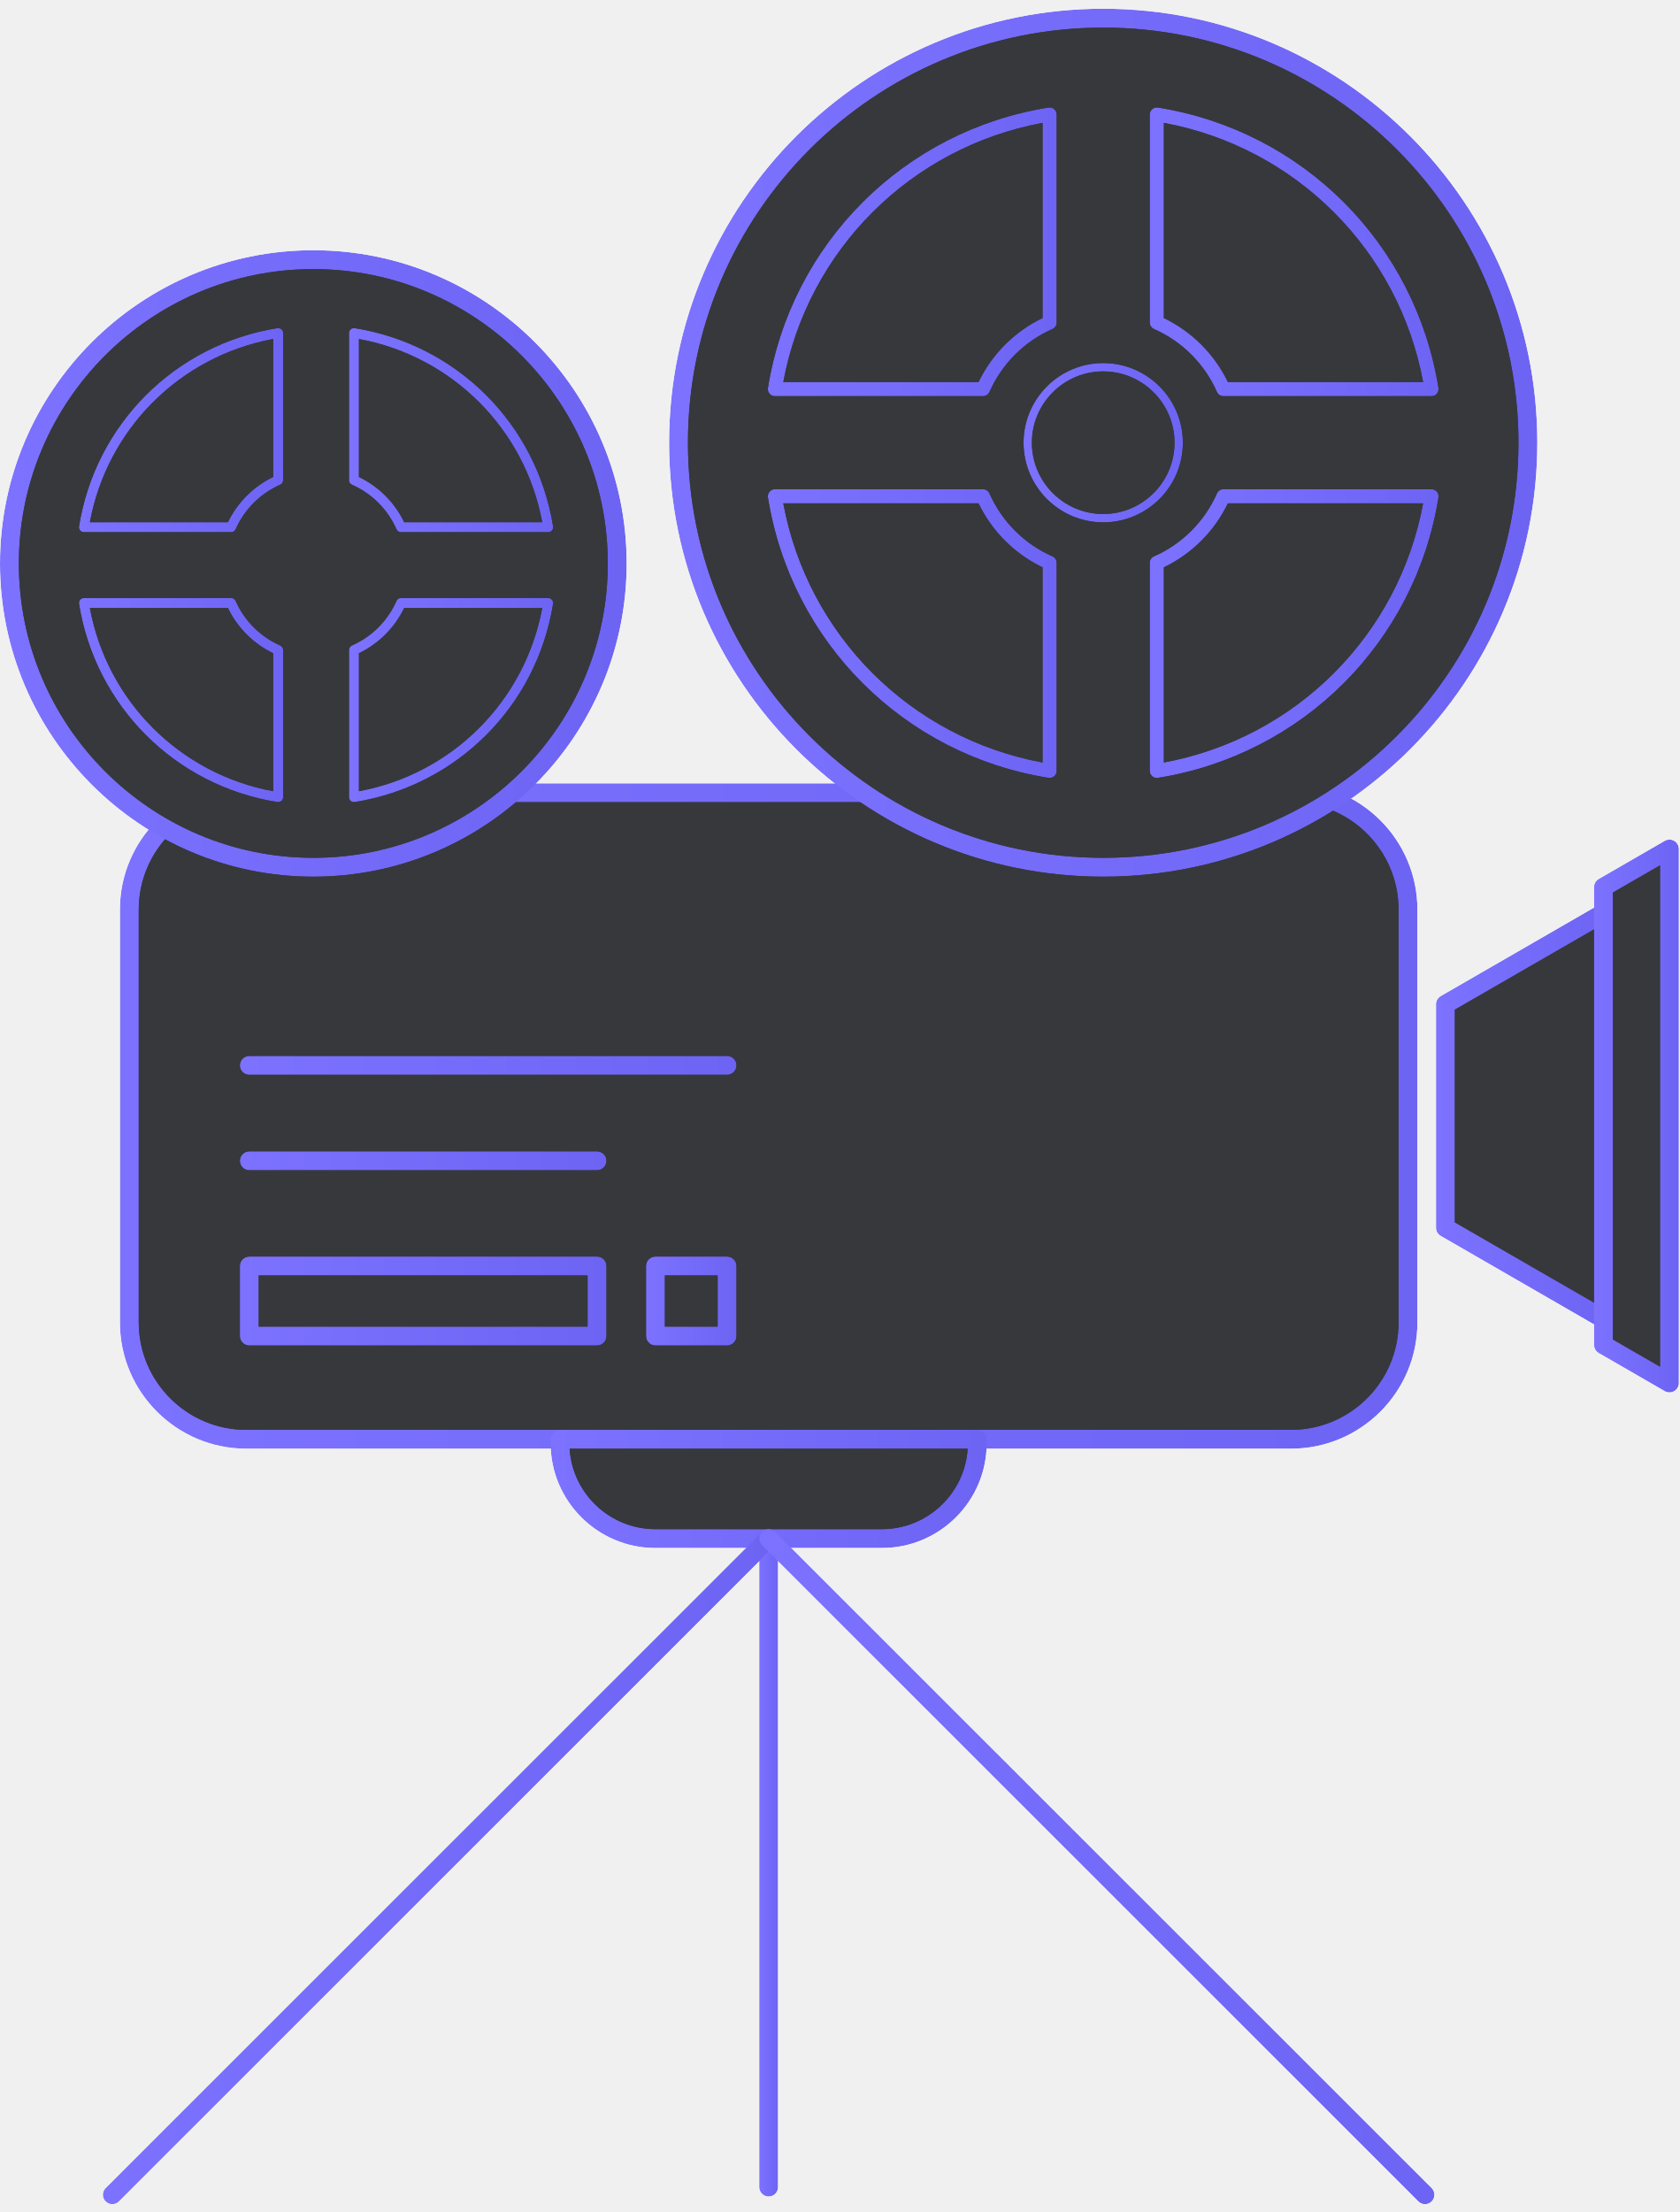
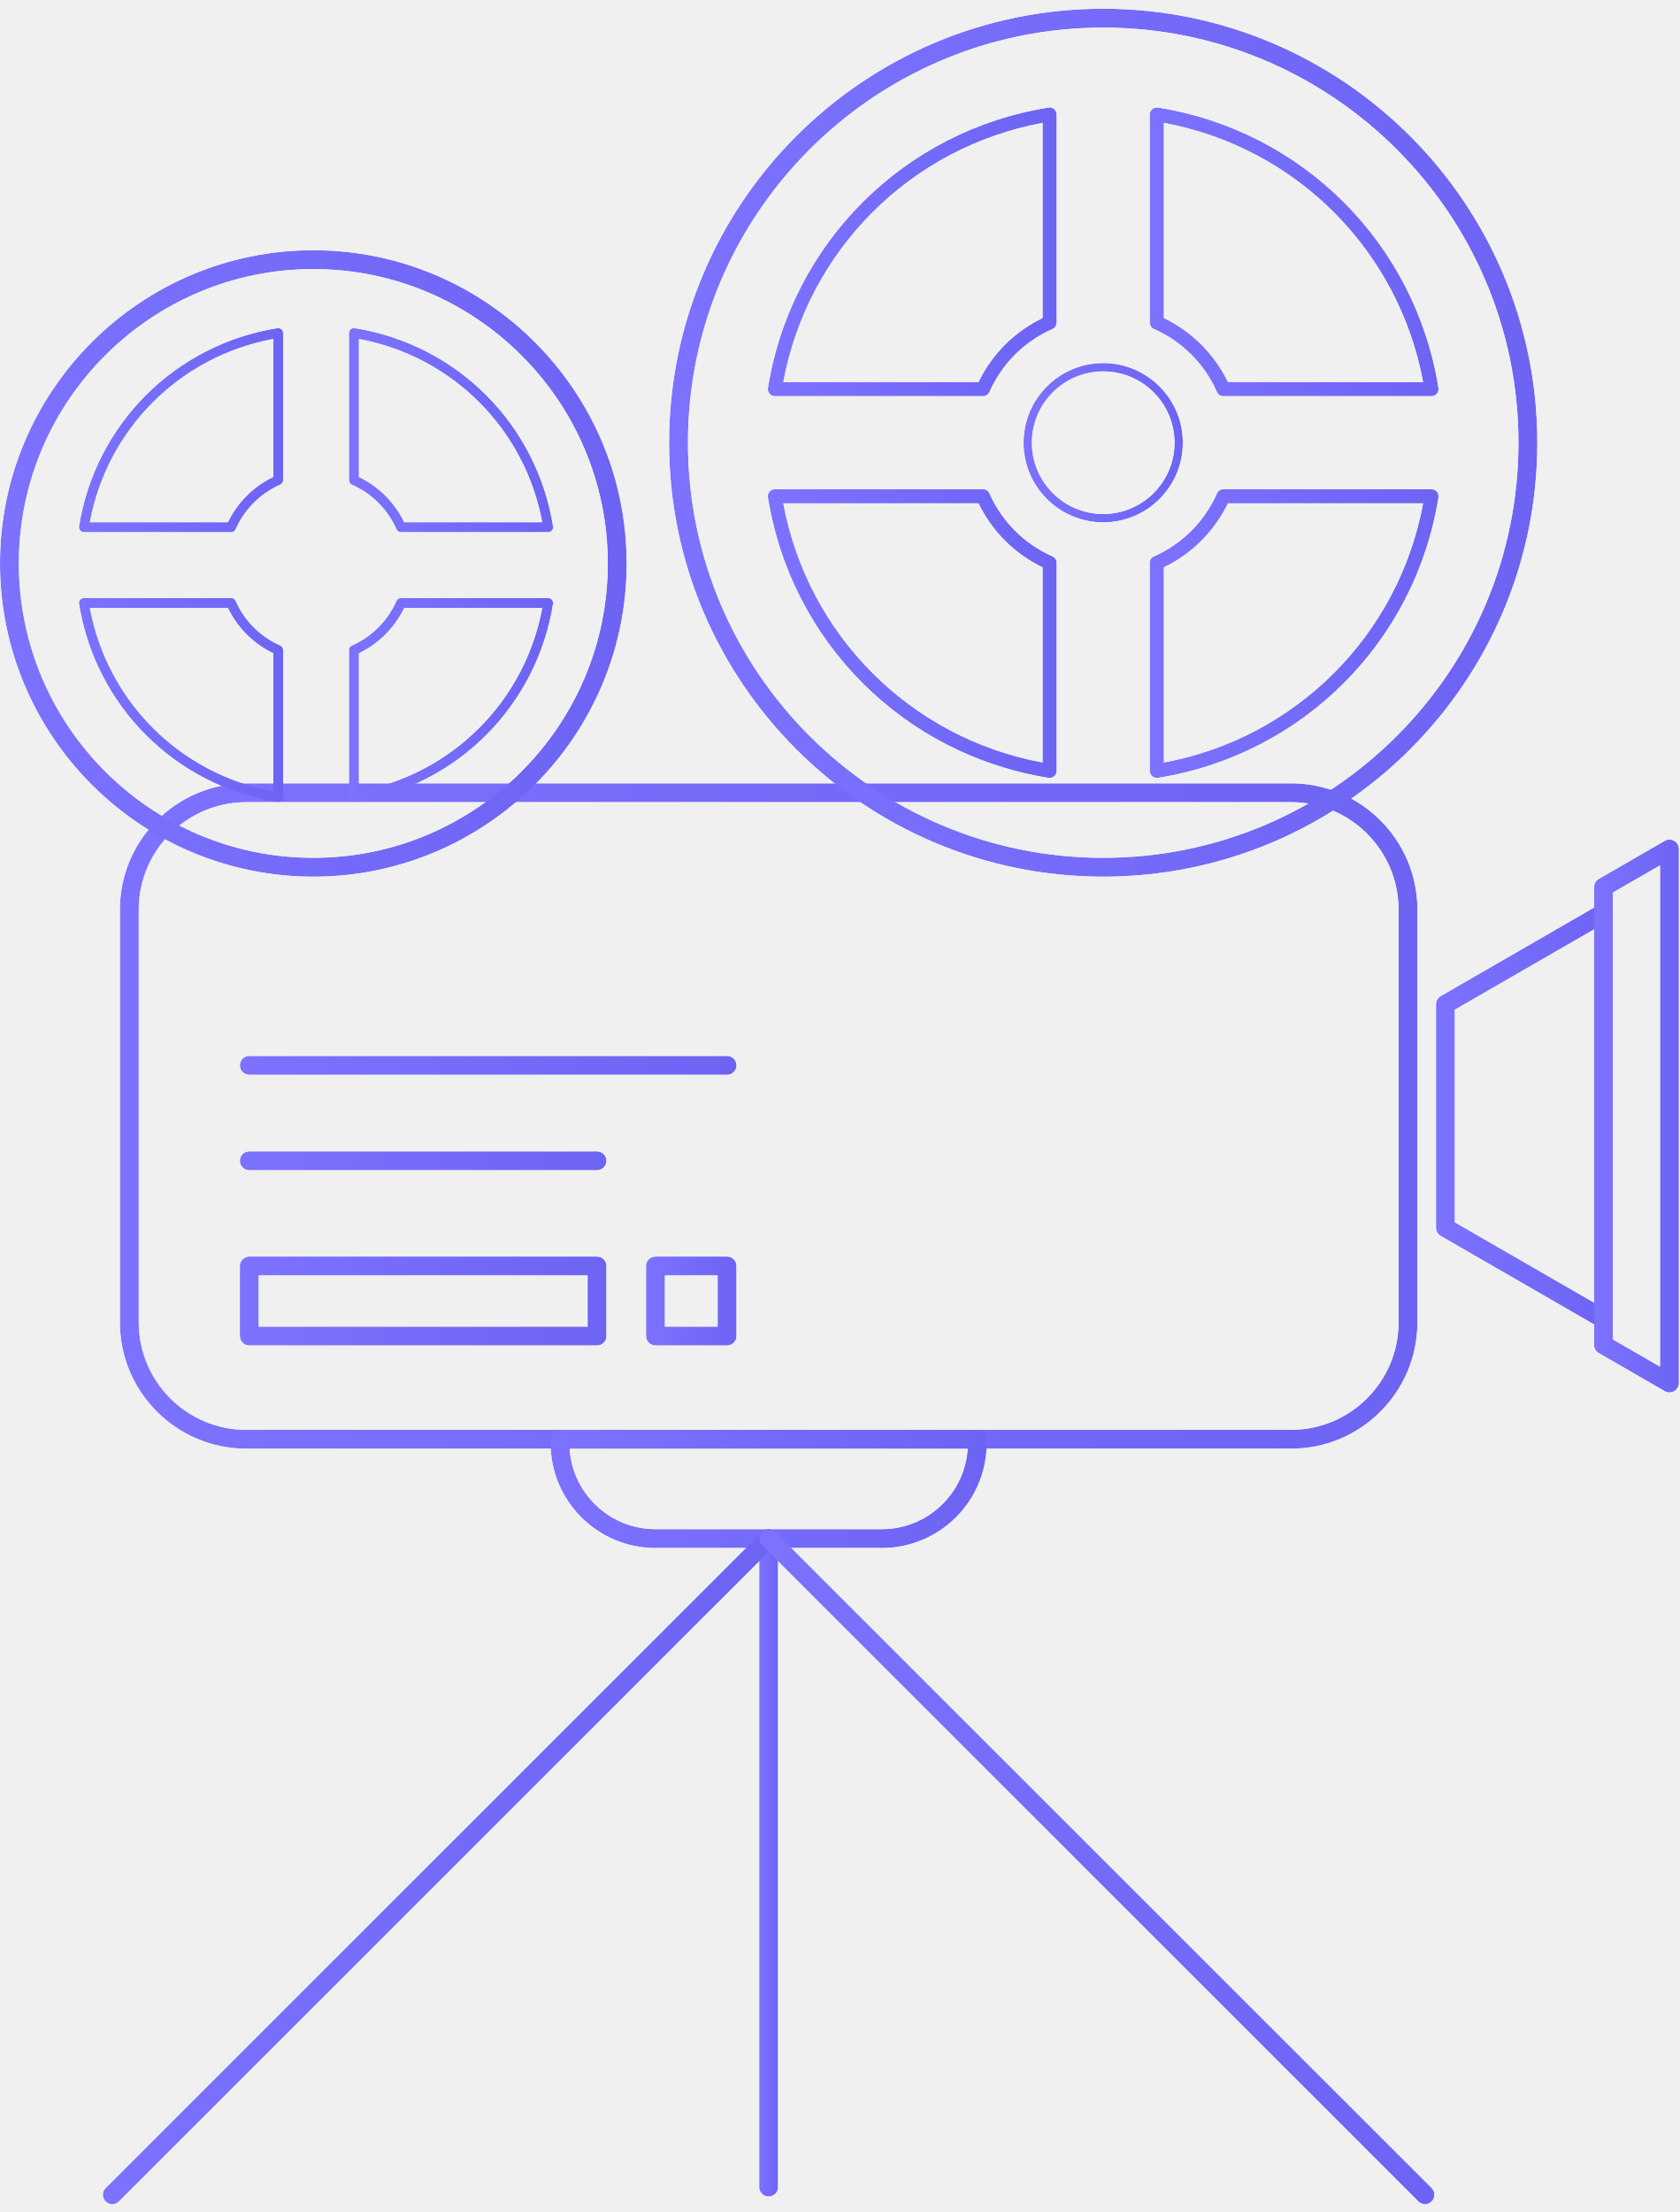
<svg xmlns="http://www.w3.org/2000/svg" xmlns:xlink="http://www.w3.org/1999/xlink" width="123px" height="162px" viewBox="0 0 123 162" version="1.1">
  <defs>
    <path d="M9.707,0.312 C4.605,0.312 0.454,4.46 0.454,9.559 L0.454,9.559 L0.454,39.796 C0.454,44.894 4.605,49.042 9.707,49.042 L9.707,49.042 L86.24,49.042 C91.342,49.042 95.493,44.894 95.493,39.796 L95.493,39.796 L95.493,9.559 C95.493,4.46 91.342,0.312 86.24,0.312 L86.24,0.312 L9.707,0.312 Z M1.835,39.796 L1.835,9.559 C1.835,5.222 5.367,1.693 9.707,1.693 L9.707,1.693 L86.24,1.693 C90.579,1.693 94.112,5.222 94.112,9.559 L94.112,9.559 L94.112,39.796 C94.112,44.133 90.579,47.662 86.24,47.662 L86.24,47.662 L9.707,47.662 C5.367,47.662 1.835,44.133 1.835,39.796 L1.835,39.796 Z" id="path-1" />
    <linearGradient x1="-0%" y1="50%" x2="100%" y2="50%" id="linearGradient-3">
      <stop stop-color="#7C72FF" offset="0%" />
      <stop stop-color="#6D64F4" offset="100%" />
    </linearGradient>
    <path d="M32.119,0.573 C14.586,0.573 0.322,14.83 0.322,32.355 L0.322,32.355 C0.322,49.88 14.586,64.137 32.119,64.137 L32.119,64.137 C49.652,64.137 63.917,49.88 63.917,32.355 L63.917,32.355 C63.917,14.83 49.652,0.573 32.119,0.573 Z M1.703,32.355 C1.703,15.592 15.348,1.954 32.119,1.954 L32.119,1.954 C48.891,1.954 62.535,15.592 62.535,32.355 L62.535,32.355 C62.535,49.118 48.891,62.756 32.119,62.756 L32.119,62.756 C15.348,62.756 1.703,49.118 1.703,32.355 L1.703,32.355 Z" id="path-4" />
    <linearGradient x1="-0.001%" y1="50%" x2="99.999%" y2="50%" id="linearGradient-6">
      <stop stop-color="#7C72FF" offset="0%" />
      <stop stop-color="#6D64F4" offset="100%" />
    </linearGradient>
    <path d="M0,23.269 C0,35.917 10.295,46.208 22.95,46.208 L22.95,46.208 C35.605,46.208 45.901,35.917 45.901,23.269 L45.901,23.269 C45.901,10.621 35.605,0.33 22.95,0.33 L22.95,0.33 C10.295,0.33 0,10.621 0,23.269 M1.381,23.269 C1.381,11.382 11.057,1.711 22.95,1.711 L22.95,1.711 C34.842,1.711 44.519,11.382 44.519,23.269 L44.519,23.269 C44.519,35.156 34.842,44.827 22.95,44.827 L22.95,44.827 C11.057,44.827 1.381,35.156 1.381,23.269" id="path-7" />
    <linearGradient x1="0%" y1="50%" x2="99.999%" y2="50%" id="linearGradient-9">
      <stop stop-color="#7C72FF" offset="0%" />
      <stop stop-color="#6D64F4" offset="100%" />
    </linearGradient>
    <path d="M0.019,6.102 C0.019,9.317 2.636,11.934 5.853,11.934 L5.853,11.934 C9.071,11.934 11.688,9.317 11.688,6.102 L11.688,6.102 C11.688,2.886 9.071,0.27 5.853,0.27 L5.853,0.27 C2.636,0.27 0.019,2.886 0.019,6.102 M0.629,6.102 C0.629,3.222 2.973,0.88 5.853,0.88 L5.853,0.88 C8.734,0.88 11.078,3.222 11.078,6.102 L11.078,6.102 C11.078,8.981 8.734,11.324 5.853,11.324 L5.853,11.324 C2.973,11.324 0.629,8.981 0.629,6.102" id="path-10" />
    <linearGradient x1="3.84277558e-05%" y1="49.999%" x2="100%" y2="49.999%" id="linearGradient-12">
      <stop stop-color="#7C72FF" offset="0%" />
      <stop stop-color="#6D64F4" offset="100%" />
    </linearGradient>
    <path d="M1.301,0.279 C0.919,0.279 0.61,0.587 0.61,0.969 L0.61,0.969 L0.61,1.26 C0.61,5.491 4.055,8.932 8.286,8.932 L8.286,8.932 L24.877,8.932 C29.111,8.932 32.555,5.491 32.555,1.26 L32.555,1.26 L32.555,0.969 C32.555,0.587 32.246,0.279 31.865,0.279 L31.865,0.279 L1.301,0.279 Z M2.004,1.659 L31.161,1.659 C30.955,4.943 28.215,7.552 24.877,7.552 L24.877,7.552 L8.286,7.552 C4.95,7.552 2.21,4.943 2.004,1.659 L2.004,1.659 Z" id="path-13" />
    <linearGradient x1="0.001%" y1="50.001%" x2="100%" y2="50.001%" id="linearGradient-15">
      <stop stop-color="#7C72FF" offset="0%" />
      <stop stop-color="#6D64F4" offset="100%" />
    </linearGradient>
    <path d="M0.517,1.199 L0.517,48.694 C0.517,49.075 0.826,49.384 1.208,49.384 L1.208,49.384 C1.589,49.384 1.898,49.075 1.898,48.694 L1.898,48.694 L1.898,1.199 C1.898,0.816 1.589,0.508 1.208,0.508 L1.208,0.508 C0.826,0.508 0.517,0.816 0.517,1.199" id="path-16" />
    <linearGradient x1="-0.014%" y1="50%" x2="99.995%" y2="50%" id="linearGradient-18">
      <stop stop-color="#7C72FF" offset="0%" />
      <stop stop-color="#6D64F4" offset="100%" />
    </linearGradient>
    <path d="M48.766,0.71 L0.69,48.766 C0.42,49.036 0.42,49.473 0.69,49.743 L0.69,49.743 C0.824,49.877 1.001,49.945 1.178,49.945 L1.178,49.945 C1.355,49.945 1.532,49.877 1.666,49.743 L1.666,49.743 L49.743,1.687 C50.012,1.416 50.012,0.98 49.743,0.71 L49.743,0.71 C49.608,0.576 49.431,0.508 49.254,0.508 L49.254,0.508 C49.078,0.508 48.901,0.576 48.766,0.71" id="path-19" />
    <linearGradient x1="0%" y1="50%" x2="100.001%" y2="50%" id="linearGradient-21">
      <stop stop-color="#7C72FF" offset="0%" />
      <stop stop-color="#6D64F4" offset="100%" />
    </linearGradient>
    <path d="M0.719,0.71 C0.45,0.98 0.45,1.416 0.719,1.687 L0.719,1.687 L48.796,49.743 C48.931,49.877 49.108,49.945 49.285,49.945 L49.285,49.945 C49.461,49.945 49.638,49.877 49.773,49.743 L49.773,49.743 C50.042,49.473 50.042,49.036 49.773,48.766 L49.773,48.766 L1.696,0.71 C1.561,0.576 1.384,0.508 1.208,0.508 L1.208,0.508 C1.031,0.508 0.854,0.576 0.719,0.71" id="path-22" />
    <linearGradient x1="-0%" y1="50%" x2="100%" y2="50%" id="linearGradient-24">
      <stop stop-color="#7C72FF" offset="0%" />
      <stop stop-color="#6D64F4" offset="100%" />
    </linearGradient>
    <path d="M0.962,0.394 C0.58,0.394 0.272,0.702 0.272,1.084 L0.272,1.084 L0.272,6.216 C0.272,6.597 0.58,6.906 0.962,6.906 L0.962,6.906 L26.433,6.906 C26.815,6.906 27.124,6.597 27.124,6.216 L27.124,6.216 L27.124,1.084 C27.124,0.702 26.815,0.394 26.433,0.394 L26.433,0.394 L0.962,0.394 Z M1.653,5.525 L25.742,5.525 L25.742,1.774 L1.653,1.774 L1.653,5.525 Z" id="path-25" />
    <linearGradient x1="-0%" y1="49.997%" x2="99.999%" y2="49.997%" id="linearGradient-27">
      <stop stop-color="#7C72FF" offset="0%" />
      <stop stop-color="#6D64F4" offset="100%" />
    </linearGradient>
    <path d="M1.245,0.394 C0.863,0.394 0.554,0.702 0.554,1.084 L0.554,1.084 L0.554,6.216 C0.554,6.597 0.863,6.906 1.245,6.906 L1.245,6.906 L6.49,6.906 C6.871,6.906 7.18,6.597 7.18,6.216 L7.18,6.216 L7.18,1.084 C7.18,0.702 6.871,0.394 6.49,0.394 L6.49,0.394 L1.245,0.394 Z M1.935,5.525 L5.799,5.525 L5.799,1.774 L1.935,1.774 L1.935,5.525 Z" id="path-28" />
    <linearGradient x1="-0.002%" y1="49.997%" x2="100.005%" y2="49.997%" id="linearGradient-30">
      <stop stop-color="#7C72FF" offset="0%" />
      <stop stop-color="#6D64F4" offset="100%" />
    </linearGradient>
    <path d="M0.962,0.375 C0.58,0.375 0.272,0.683 0.272,1.065 L0.272,1.065 C0.272,1.446 0.58,1.755 0.962,1.755 L0.962,1.755 L26.433,1.755 C26.815,1.755 27.124,1.446 27.124,1.065 L27.124,1.065 C27.124,0.683 26.815,0.375 26.433,0.375 L26.433,0.375 L0.962,0.375 Z" id="path-31" />
    <linearGradient x1="-0%" y1="49.981%" x2="99.999%" y2="49.981%" id="linearGradient-33">
      <stop stop-color="#7C72FF" offset="0%" />
      <stop stop-color="#6D64F4" offset="100%" />
    </linearGradient>
    <path d="M0.962,0.429 C0.58,0.429 0.272,0.738 0.272,1.119 L0.272,1.119 C0.272,1.501 0.58,1.81 0.962,1.81 L0.962,1.81 L35.958,1.81 C36.34,1.81 36.649,1.501 36.649,1.119 L36.649,1.119 C36.649,0.738 36.34,0.429 35.958,0.429 L35.958,0.429 L0.962,0.429 Z" id="path-34" />
    <linearGradient x1="-0%" y1="49.979%" x2="100.001%" y2="49.979%" id="linearGradient-36">
      <stop stop-color="#7C72FF" offset="0%" />
      <stop stop-color="#6D64F4" offset="100%" />
    </linearGradient>
    <path d="M12.04,0.25 L0.464,6.93 C0.252,7.054 0.12,7.282 0.12,7.528 L0.12,7.528 L0.12,23.898 C0.12,24.144 0.252,24.372 0.464,24.495 L0.464,24.495 L12.04,31.176 C12.146,31.237 12.266,31.268 12.385,31.268 L12.385,31.268 C12.503,31.268 12.624,31.237 12.73,31.176 L12.73,31.176 C12.943,31.052 13.076,30.824 13.076,30.578 L13.076,30.578 L13.076,0.848 C13.076,0.601 12.943,0.374 12.73,0.25 L12.73,0.25 C12.624,0.189 12.504,0.158 12.385,0.158 L12.385,0.158 C12.265,0.158 12.146,0.189 12.04,0.25 L12.04,0.25 Z M1.5,23.499 L1.5,7.926 L11.695,2.045 L11.695,29.382 L1.5,23.499 Z" id="path-37" />
    <linearGradient x1="-0.002%" y1="50%" x2="99.999%" y2="50%" id="linearGradient-39">
      <stop stop-color="#7C72FF" offset="0%" />
      <stop stop-color="#6D64F4" offset="100%" />
    </linearGradient>
    <path d="M5.343,0.683 L0.509,3.474 C0.295,3.596 0.163,3.825 0.163,4.071 L0.163,4.071 L0.163,37.598 C0.163,37.845 0.295,38.073 0.509,38.196 L0.509,38.196 L5.343,40.987 C5.45,41.049 5.57,41.079 5.689,41.079 L5.689,41.079 C5.807,41.079 5.928,41.049 6.034,40.987 L6.034,40.987 C6.247,40.864 6.379,40.636 6.379,40.389 L6.379,40.389 L6.379,1.281 C6.379,1.035 6.247,0.807 6.034,0.683 L6.034,0.683 C5.928,0.622 5.808,0.591 5.689,0.591 L5.689,0.591 C5.569,0.591 5.45,0.622 5.343,0.683 L5.343,0.683 Z M1.545,37.2 L1.545,4.47 L4.998,2.478 L4.998,39.193 L1.545,37.2 Z" id="path-40" />
    <linearGradient x1="-0.006%" y1="50.001%" x2="100.001%" y2="50.001%" id="linearGradient-42">
      <stop stop-color="#7C72FF" offset="0%" />
      <stop stop-color="#6D64F4" offset="100%" />
    </linearGradient>
    <path d="M0.476,0.242 C0.361,0.341 0.294,0.484 0.294,0.635 L0.294,0.635 L0.294,15.872 C0.294,16.076 0.415,16.261 0.602,16.344 L0.602,16.344 C2.666,17.255 4.304,18.893 5.215,20.955 L5.215,20.955 C5.297,21.142 5.483,21.262 5.687,21.262 L5.687,21.262 L20.932,21.262 C21.083,21.262 21.226,21.196 21.326,21.082 L21.326,21.082 C21.423,20.966 21.465,20.813 21.442,20.665 L21.442,20.665 C19.748,10.073 11.49,1.818 0.893,0.125 L0.893,0.125 C0.867,0.121 0.841,0.119 0.814,0.119 L0.814,0.119 C0.691,0.119 0.571,0.162 0.476,0.242 M1.327,15.542 L1.327,1.248 C10.996,3.043 18.522,10.566 20.318,20.23 L20.318,20.23 L6.019,20.23 C5.028,18.179 3.381,16.531 1.327,15.542" id="path-43" />
    <linearGradient x1="0%" y1="50.001%" x2="100.001%" y2="50.001%" id="linearGradient-45">
      <stop stop-color="#7C72FF" offset="0%" />
      <stop stop-color="#6D64F4" offset="100%" />
    </linearGradient>
    <path d="M21.066,0.125 C10.468,1.818 2.209,10.073 0.514,20.665 L0.514,20.665 C0.491,20.813 0.534,20.966 0.632,21.082 L0.632,21.082 C0.73,21.196 0.873,21.262 1.026,21.262 L1.026,21.262 L16.269,21.262 C16.474,21.262 16.658,21.142 16.741,20.955 L16.741,20.955 C17.654,18.892 19.293,17.255 21.356,16.344 L21.356,16.344 C21.543,16.261 21.663,16.076 21.663,15.872 L21.663,15.872 L21.663,0.635 C21.663,0.484 21.597,0.341 21.482,0.242 L21.482,0.242 C21.387,0.162 21.267,0.119 21.144,0.119 L21.144,0.119 C21.118,0.119 21.092,0.121 21.066,0.125 M20.631,1.248 L20.631,15.542 C18.577,16.53 16.93,18.177 15.939,20.23 L15.939,20.23 L1.639,20.23 C3.435,10.565 10.961,3.043 20.631,1.248" id="path-46" />
    <linearGradient x1="0%" y1="50.001%" x2="100.002%" y2="50.001%" id="linearGradient-48">
      <stop stop-color="#7C72FF" offset="0%" />
      <stop stop-color="#6D64F4" offset="100%" />
    </linearGradient>
    <path d="M1.026,0.544 C0.873,0.544 0.73,0.611 0.632,0.725 L0.632,0.725 C0.534,0.841 0.491,0.993 0.514,1.142 L0.514,1.142 C2.209,11.733 10.467,19.988 21.066,21.683 L21.066,21.683 C21.093,21.687 21.119,21.689 21.147,21.689 L21.147,21.689 C21.269,21.689 21.389,21.646 21.482,21.566 L21.482,21.566 C21.597,21.468 21.663,21.324 21.663,21.172 L21.663,21.172 L21.663,5.936 C21.663,5.731 21.543,5.546 21.356,5.463 L21.356,5.463 C19.293,4.553 17.654,2.915 16.741,0.852 L16.741,0.852 C16.658,0.665 16.474,0.544 16.269,0.544 L16.269,0.544 L1.026,0.544 Z M1.639,1.576 L15.939,1.576 C16.93,3.629 18.577,5.276 20.631,6.265 L20.631,6.265 L20.631,20.559 C10.961,18.763 3.435,11.24 1.639,1.576 L1.639,1.576 Z" id="path-49" />
    <linearGradient x1="0%" y1="49.999%" x2="100.002%" y2="49.999%" id="linearGradient-51">
      <stop stop-color="#7C72FF" offset="0%" />
      <stop stop-color="#6D64F4" offset="100%" />
    </linearGradient>
    <path d="M5.687,0.544 C5.483,0.544 5.297,0.665 5.215,0.852 L5.215,0.852 C4.304,2.915 2.666,4.551 0.602,5.463 L0.602,5.463 C0.415,5.546 0.294,5.731 0.294,5.936 L0.294,5.936 L0.294,21.172 C0.294,21.324 0.361,21.468 0.476,21.566 L0.476,21.566 C0.57,21.646 0.689,21.689 0.811,21.689 L0.811,21.689 C0.838,21.689 0.865,21.687 0.893,21.683 L0.893,21.683 C11.49,19.988 19.748,11.733 21.442,1.142 L21.442,1.142 C21.465,0.993 21.423,0.841 21.326,0.725 L21.326,0.725 C21.226,0.611 21.083,0.544 20.932,0.544 L20.932,0.544 L5.687,0.544 Z M1.327,6.265 C3.381,5.276 5.028,3.629 6.019,1.576 L6.019,1.576 L20.318,1.576 C18.523,11.24 10.996,18.763 1.327,20.559 L1.327,20.559 L1.327,6.265 Z" id="path-52" />
    <linearGradient x1="0%" y1="49.999%" x2="100.001%" y2="49.999%" id="linearGradient-54">
      <stop stop-color="#7C72FF" offset="0%" />
      <stop stop-color="#6D64F4" offset="100%" />
    </linearGradient>
    <path d="M0.705,0.356 C0.623,0.426 0.577,0.527 0.577,0.635 L0.577,0.635 L0.577,11.407 C0.577,11.551 0.662,11.682 0.794,11.74 L0.794,11.74 C2.253,12.384 3.411,13.542 4.055,15.001 L4.055,15.001 C4.113,15.132 4.245,15.218 4.389,15.218 L4.389,15.218 L15.167,15.218 C15.274,15.218 15.376,15.171 15.445,15.09 L15.445,15.09 C15.514,15.008 15.545,14.9 15.527,14.795 L15.527,14.795 C14.329,7.307 8.492,1.471 0.999,0.273 L0.999,0.273 C0.981,0.271 0.962,0.27 0.944,0.27 L0.944,0.27 C0.857,0.27 0.772,0.3 0.705,0.356 M1.307,11.174 L1.307,1.068 C8.142,2.337 13.463,7.656 14.733,14.488 L14.733,14.488 L4.623,14.488 C3.923,13.037 2.759,11.873 1.307,11.174" id="path-55" />
    <linearGradient x1="-0.001%" y1="50%" x2="100.001%" y2="50%" id="linearGradient-57">
      <stop stop-color="#7C72FF" offset="0%" />
      <stop stop-color="#6D64F4" offset="100%" />
    </linearGradient>
    <path d="M14.552,0.273 C7.06,1.471 1.22,7.307 0.022,14.795 L0.022,14.795 C0.006,14.9 0.036,15.008 0.106,15.09 L0.106,15.09 C0.176,15.171 0.277,15.218 0.383,15.218 L0.383,15.218 L11.161,15.218 C11.305,15.218 11.436,15.132 11.495,15.001 L11.495,15.001 C12.14,13.541 13.299,12.384 14.757,11.74 L14.757,11.74 C14.889,11.682 14.975,11.551 14.975,11.407 L14.975,11.407 L14.975,0.635 C14.975,0.527 14.928,0.426 14.846,0.356 L14.846,0.356 C14.779,0.3 14.694,0.27 14.608,0.27 L14.608,0.27 C14.589,0.27 14.57,0.271 14.552,0.273 M14.244,1.068 L14.244,11.174 C12.793,11.872 11.628,13.037 10.927,14.488 L10.927,14.488 L0.817,14.488 C2.087,7.656 7.408,2.337 14.244,1.068" id="path-58" />
    <linearGradient x1="-1.18577831e-05%" y1="50%" x2="99.998%" y2="50%" id="linearGradient-60">
      <stop stop-color="#7C72FF" offset="0%" />
      <stop stop-color="#6D64F4" offset="100%" />
    </linearGradient>
    <path d="M0.383,0.186 C0.277,0.186 0.176,0.233 0.106,0.314 L0.106,0.314 C0.036,0.396 0.006,0.503 0.022,0.609 L0.022,0.609 C1.22,8.097 7.059,13.933 14.552,15.131 L14.552,15.131 C14.571,15.134 14.59,15.136 14.609,15.136 L14.609,15.136 C14.696,15.136 14.78,15.104 14.846,15.049 L14.846,15.049 C14.928,14.979 14.975,14.878 14.975,14.77 L14.975,14.77 L14.975,3.998 C14.975,3.853 14.889,3.723 14.757,3.664 L14.757,3.664 C13.299,3.02 12.14,1.863 11.495,0.403 L11.495,0.403 C11.436,0.272 11.305,0.186 11.161,0.186 L11.161,0.186 L0.383,0.186 Z M0.817,0.916 L10.927,0.916 C11.628,2.368 12.793,3.533 14.244,4.231 L14.244,4.231 L14.244,14.337 C7.408,13.067 2.087,7.748 0.817,0.916 L0.817,0.916 Z" id="path-61" />
    <linearGradient x1="-1.18577831e-05%" y1="50%" x2="99.998%" y2="50%" id="linearGradient-63">
      <stop stop-color="#7C72FF" offset="0%" />
      <stop stop-color="#6D64F4" offset="100%" />
    </linearGradient>
    <path d="M4.389,0.186 C4.245,0.186 4.113,0.272 4.055,0.403 L4.055,0.403 C3.411,1.862 2.253,3.019 0.794,3.664 L0.794,3.664 C0.662,3.723 0.577,3.853 0.577,3.998 L0.577,3.998 L0.577,14.77 C0.577,14.878 0.623,14.979 0.705,15.049 L0.705,15.049 C0.771,15.104 0.855,15.136 0.941,15.136 L0.941,15.136 C0.961,15.136 0.98,15.134 0.999,15.131 L0.999,15.131 C8.492,13.933 14.329,8.097 15.527,0.609 L15.527,0.609 C15.545,0.503 15.514,0.396 15.445,0.314 L15.445,0.314 C15.376,0.233 15.274,0.186 15.167,0.186 L15.167,0.186 L4.389,0.186 Z M1.307,4.231 C2.759,3.531 3.923,2.367 4.623,0.916 L4.623,0.916 L14.733,0.916 C13.463,7.748 8.142,13.067 1.307,14.337 L1.307,14.337 L1.307,4.231 Z" id="path-64" />
    <linearGradient x1="-0.001%" y1="50%" x2="100.001%" y2="50%" id="linearGradient-66">
      <stop stop-color="#7C72FF" offset="0%" />
      <stop stop-color="#6D64F4" offset="100%" />
    </linearGradient>
  </defs>
  <g id="GIFOS" stroke="none" stroke-width="1" fill="none" fill-rule="evenodd">
    <g id="16-UI-Kit-Modo-Nocturno" transform="translate(-147, -2099)">
      <g id="camara-modo-noc" transform="translate(147, 2099)">
        <g id="Group-97">
-           <path d="M103.13,96.851 C103.13,101.557 99.277,105.407 94.568,105.407 L18.034,105.407 C13.325,105.407 9.473,101.557 9.473,96.851 L9.473,66.614 C9.473,61.909 13.325,58.058 18.034,58.058 L94.568,58.058 C99.277,58.058 103.13,61.909 103.13,66.614 L103.13,96.851 Z" id="Fill-1" fill="#37383C" />
+           <path d="M103.13,96.851 C103.13,101.557 99.277,105.407 94.568,105.407 L18.034,105.407 C13.325,105.407 9.473,101.557 9.473,96.851 L9.473,66.614 C9.473,61.909 13.325,58.058 18.034,58.058 L94.568,58.058 C99.277,58.058 103.13,61.909 103.13,66.614 L103.13,96.851 Z" id="Fill-1" fill="none" />
          <g id="Group-5" transform="translate(8.328125, 57.05537)">
            <mask id="mask-2" fill="white">
              <use xlink:href="#path-1" />
            </mask>
            <g id="Clip-4" />
            <path d="M9.707,0.312 C4.605,0.312 0.454,4.46 0.454,9.559 L0.454,9.559 L0.454,39.796 C0.454,44.894 4.605,49.042 9.707,49.042 L9.707,49.042 L86.24,49.042 C91.342,49.042 95.493,44.894 95.493,39.796 L95.493,39.796 L95.493,9.559 C95.493,4.46 91.342,0.312 86.24,0.312 L86.24,0.312 L9.707,0.312 Z M1.835,39.796 L1.835,9.559 C1.835,5.222 5.367,1.693 9.707,1.693 L9.707,1.693 L86.24,1.693 C90.579,1.693 94.112,5.222 94.112,9.559 L94.112,9.559 L94.112,39.796 C94.112,44.133 90.579,47.662 86.24,47.662 L86.24,47.662 L9.707,47.662 C5.367,47.662 1.835,44.133 1.835,39.796 L1.835,39.796 Z" id="Fill-3" fill="url(#linearGradient-3)" mask="url(#mask-2)" />
          </g>
-           <path d="M111.914,32.422 C111.914,49.593 97.986,63.514 80.806,63.514 C63.626,63.514 49.699,49.593 49.699,32.422 C49.699,15.251 63.626,1.33 80.806,1.33 C97.986,1.33 111.914,15.251 111.914,32.422" id="Fill-6" fill="#37383C" />
+           <path d="M111.914,32.422 C111.914,49.593 97.986,63.514 80.806,63.514 C63.626,63.514 49.699,49.593 49.699,32.422 C49.699,15.251 63.626,1.33 80.806,1.33 C97.986,1.33 111.914,15.251 111.914,32.422" id="Fill-6" fill="none" />
          <g id="Group-10" transform="translate(48.6875, 0.067233)">
            <mask id="mask-5" fill="white">
              <use xlink:href="#path-4" />
            </mask>
            <g id="Clip-9" />
            <path d="M32.119,0.573 C14.586,0.573 0.322,14.83 0.322,32.355 L0.322,32.355 C0.322,49.88 14.586,64.137 32.119,64.137 L32.119,64.137 C49.652,64.137 63.917,49.88 63.917,32.355 L63.917,32.355 C63.917,14.83 49.652,0.573 32.119,0.573 Z M1.703,32.355 C1.703,15.592 15.348,1.954 32.119,1.954 L32.119,1.954 C48.891,1.954 62.535,15.592 62.535,32.355 L62.535,32.355 C62.535,49.118 48.891,62.756 32.119,62.756 L32.119,62.756 C15.348,62.756 1.703,49.118 1.703,32.355 L1.703,32.355 Z" id="Fill-8" fill="url(#linearGradient-6)" mask="url(#mask-5)" />
          </g>
-           <path d="M45.21,41.265 C45.21,53.553 35.243,63.514 22.949,63.514 C10.656,63.514 0.691,53.553 0.691,41.265 C0.691,28.977 10.656,19.016 22.949,19.016 C35.243,19.016 45.21,28.977 45.21,41.265" id="Fill-11" fill="#37383C" />
+           <path d="M45.21,41.265 C45.21,53.553 35.243,63.514 22.949,63.514 C10.656,63.514 0.691,53.553 0.691,41.265 C0.691,28.977 10.656,19.016 22.949,19.016 C35.243,19.016 45.21,28.977 45.21,41.265" id="Fill-11" fill="none" />
          <g id="Group-15" transform="translate(0, 17.99609)">
            <mask id="mask-8" fill="white">
              <use xlink:href="#path-7" />
            </mask>
            <g id="Clip-14" />
            <path d="M0,23.269 C0,35.917 10.295,46.208 22.95,46.208 L22.95,46.208 C35.605,46.208 45.901,35.917 45.901,23.269 L45.901,23.269 C45.901,10.621 35.605,0.33 22.95,0.33 L22.95,0.33 C10.295,0.33 0,10.621 0,23.269 M1.381,23.269 C1.381,11.382 11.057,1.711 22.95,1.711 L22.95,1.711 C34.842,1.711 44.519,11.382 44.519,23.269 L44.519,23.269 C44.519,35.156 34.842,44.827 22.95,44.827 L22.95,44.827 C11.057,44.827 1.381,35.156 1.381,23.269" id="Fill-13" fill="url(#linearGradient-9)" mask="url(#mask-8)" />
          </g>
-           <path d="M86.336,32.422 C86.336,35.475 83.861,37.949 80.806,37.949 C77.752,37.949 75.276,35.475 75.276,32.422 C75.276,29.369 77.752,26.895 80.806,26.895 C83.861,26.895 86.336,29.369 86.336,32.422" id="Fill-16" fill="#37383C" />
+           <path d="M86.336,32.422 C86.336,35.475 83.861,37.949 80.806,37.949 C77.752,37.949 75.276,35.475 75.276,32.422 C75.276,29.369 77.752,26.895 80.806,26.895 C83.861,26.895 86.336,29.369 86.336,32.422" id="Fill-16" fill="none" />
          <g id="Group-20" transform="translate(74.95312, 26.3202)">
            <mask id="mask-11" fill="white">
              <use xlink:href="#path-10" />
            </mask>
            <g id="Clip-19" />
            <path d="M0.019,6.102 C0.019,9.317 2.636,11.934 5.853,11.934 L5.853,11.934 C9.071,11.934 11.688,9.317 11.688,6.102 L11.688,6.102 C11.688,2.886 9.071,0.27 5.853,0.27 L5.853,0.27 C2.636,0.27 0.019,2.886 0.019,6.102 M0.629,6.102 C0.629,3.222 2.973,0.88 5.853,0.88 L5.853,0.88 C8.734,0.88 11.078,3.222 11.078,6.102 L11.078,6.102 C11.078,8.981 8.734,11.324 5.853,11.324 L5.853,11.324 C2.973,11.324 0.629,8.981 0.629,6.102" id="Fill-18" fill="url(#linearGradient-12)" mask="url(#mask-11)" />
          </g>
-           <path d="M41.02,105.407 L41.02,105.699 C41.02,109.555 44.147,112.681 48.004,112.681 L64.597,112.681 C68.456,112.681 71.583,109.555 71.583,105.699 L71.583,105.407 L41.02,105.407 Z" id="Fill-21" fill="#37383C" />
+           <path d="M41.02,105.407 L41.02,105.699 C41.02,109.555 44.147,112.681 48.004,112.681 L64.597,112.681 C68.456,112.681 71.583,109.555 71.583,105.699 L71.583,105.407 L41.02,105.407 Z" id="Fill-21" fill="none" />
          <g id="Group-25" transform="translate(39.71875, 104.4388)">
            <mask id="mask-14" fill="white">
              <use xlink:href="#path-13" />
            </mask>
            <g id="Clip-24" />
            <path d="M1.301,0.279 C0.919,0.279 0.61,0.587 0.61,0.969 L0.61,0.969 L0.61,1.26 C0.61,5.491 4.055,8.932 8.286,8.932 L8.286,8.932 L24.877,8.932 C29.111,8.932 32.555,5.491 32.555,1.26 L32.555,1.26 L32.555,0.969 C32.555,0.587 32.246,0.279 31.865,0.279 L31.865,0.279 L1.301,0.279 Z M2.004,1.659 L31.161,1.659 C30.955,4.943 28.215,7.552 24.877,7.552 L24.877,7.552 L8.286,7.552 C4.95,7.552 2.21,4.943 2.004,1.659 L2.004,1.659 Z" id="Fill-23" fill="url(#linearGradient-15)" mask="url(#mask-14)" />
          </g>
          <g id="Group-28" transform="translate(55.09375, 111.4823)">
            <mask id="mask-17" fill="white">
              <use xlink:href="#path-16" />
            </mask>
            <g id="Clip-27" />
            <path d="M0.517,1.199 L0.517,48.694 C0.517,49.075 0.826,49.384 1.208,49.384 L1.208,49.384 C1.589,49.384 1.898,49.075 1.898,48.694 L1.898,48.694 L1.898,1.199 C1.898,0.816 1.589,0.508 1.208,0.508 L1.208,0.508 C0.826,0.508 0.517,0.816 0.517,1.199" id="Fill-26" fill="url(#linearGradient-18)" mask="url(#mask-17)" />
          </g>
          <g id="Group-31" transform="translate(7.046875, 111.4823)">
            <mask id="mask-20" fill="white">
              <use xlink:href="#path-19" />
            </mask>
            <g id="Clip-30" />
            <path d="M48.766,0.71 L0.69,48.766 C0.42,49.036 0.42,49.473 0.69,49.743 L0.69,49.743 C0.824,49.877 1.001,49.945 1.178,49.945 L1.178,49.945 C1.355,49.945 1.532,49.877 1.666,49.743 L1.666,49.743 L49.743,1.687 C50.012,1.416 50.012,0.98 49.743,0.71 L49.743,0.71 C49.608,0.576 49.431,0.508 49.254,0.508 L49.254,0.508 C49.078,0.508 48.901,0.576 48.766,0.71" id="Fill-29" fill="url(#linearGradient-21)" mask="url(#mask-20)" />
          </g>
          <g id="Group-34" transform="translate(55.09375, 111.4823)">
            <mask id="mask-23" fill="white">
              <use xlink:href="#path-22" />
            </mask>
            <g id="Clip-33" />
            <path d="M0.719,0.71 C0.45,0.98 0.45,1.416 0.719,1.687 L0.719,1.687 L48.796,49.743 C48.931,49.877 49.108,49.945 49.285,49.945 L49.285,49.945 C49.461,49.945 49.638,49.877 49.773,49.743 L49.773,49.743 C50.042,49.473 50.042,49.036 49.773,48.766 L49.773,48.766 L1.696,0.71 C1.561,0.576 1.384,0.508 1.208,0.508 L1.208,0.508 C1.031,0.508 0.854,0.576 0.719,0.71" id="Fill-32" fill="url(#linearGradient-24)" mask="url(#mask-23)" />
          </g>
          <g id="Group-37" transform="translate(17.29688, 91.63245)">
            <mask id="mask-26" fill="white">
              <use xlink:href="#path-25" />
            </mask>
            <g id="Clip-36" />
            <path d="M0.962,0.394 C0.58,0.394 0.272,0.702 0.272,1.084 L0.272,1.084 L0.272,6.216 C0.272,6.597 0.58,6.906 0.962,6.906 L0.962,6.906 L26.433,6.906 C26.815,6.906 27.124,6.597 27.124,6.216 L27.124,6.216 L27.124,1.084 C27.124,0.702 26.815,0.394 26.433,0.394 L26.433,0.394 L0.962,0.394 Z M1.653,5.525 L25.742,5.525 L25.742,1.774 L1.653,1.774 L1.653,5.525 Z" id="Fill-35" fill="url(#linearGradient-27)" mask="url(#mask-26)" />
          </g>
          <g id="Group-40" transform="translate(46.76562, 91.63245)">
            <mask id="mask-29" fill="white">
              <use xlink:href="#path-28" />
            </mask>
            <g id="Clip-39" />
            <path d="M1.245,0.394 C0.863,0.394 0.554,0.702 0.554,1.084 L0.554,1.084 L0.554,6.216 C0.554,6.597 0.863,6.906 1.245,6.906 L1.245,6.906 L6.49,6.906 C6.871,6.906 7.18,6.597 7.18,6.216 L7.18,6.216 L7.18,1.084 C7.18,0.702 6.871,0.394 6.49,0.394 L6.49,0.394 L1.245,0.394 Z M1.935,5.525 L5.799,5.525 L5.799,1.774 L1.935,1.774 L1.935,5.525 Z" id="Fill-38" fill="url(#linearGradient-30)" mask="url(#mask-29)" />
          </g>
          <g id="Group-43" transform="translate(17.29688, 83.94866)">
            <mask id="mask-32" fill="white">
              <use xlink:href="#path-31" />
            </mask>
            <g id="Clip-42" />
            <path d="M0.962,0.375 C0.58,0.375 0.272,0.683 0.272,1.065 L0.272,1.065 C0.272,1.446 0.58,1.755 0.962,1.755 L0.962,1.755 L26.433,1.755 C26.815,1.755 27.124,1.446 27.124,1.065 L27.124,1.065 C27.124,0.683 26.815,0.375 26.433,0.375 L26.433,0.375 L0.962,0.375 Z" id="Fill-41" fill="url(#linearGradient-33)" mask="url(#mask-32)" />
          </g>
          <g id="Group-46" transform="translate(17.29688, 76.90518)">
            <mask id="mask-35" fill="white">
              <use xlink:href="#path-34" />
            </mask>
            <g id="Clip-45" />
            <path d="M0.962,0.429 C0.58,0.429 0.272,0.738 0.272,1.119 L0.272,1.119 C0.272,1.501 0.58,1.81 0.962,1.81 L0.962,1.81 L35.958,1.81 C36.34,1.81 36.649,1.501 36.649,1.119 L36.649,1.119 C36.649,0.738 36.34,0.429 35.958,0.429 L35.958,0.429 L0.962,0.429 Z" id="Fill-44" fill="url(#linearGradient-36)" mask="url(#mask-35)" />
          </g>
-           <polygon id="Fill-47" fill="#37383C" points="105.873 73.548 105.873 89.917 117.448 96.597 117.448 66.868" />
+           <polygon id="Fill-47" fill="none" points="105.873 73.548 105.873 89.917 117.448 96.597 117.448 66.868" />
          <g id="Group-51" transform="translate(105.0625, 66.0198)">
            <mask id="mask-38" fill="white">
              <use xlink:href="#path-37" />
            </mask>
            <g id="Clip-50" />
            <path d="M12.04,0.25 L0.464,6.93 C0.252,7.054 0.12,7.282 0.12,7.528 L0.12,7.528 L0.12,23.898 C0.12,24.144 0.252,24.372 0.464,24.495 L0.464,24.495 L12.04,31.176 C12.146,31.237 12.266,31.268 12.385,31.268 L12.385,31.268 C12.503,31.268 12.624,31.237 12.73,31.176 L12.73,31.176 C12.943,31.052 13.076,30.824 13.076,30.578 L13.076,30.578 L13.076,0.848 C13.076,0.601 12.943,0.374 12.73,0.25 L12.73,0.25 C12.624,0.189 12.504,0.158 12.385,0.158 L12.385,0.158 C12.265,0.158 12.146,0.189 12.04,0.25 L12.04,0.25 Z M1.5,23.499 L1.5,7.926 L11.695,2.045 L11.695,29.382 L1.5,23.499 Z" id="Fill-49" fill="url(#linearGradient-39)" mask="url(#mask-38)" />
          </g>
-           <polygon id="Fill-52" fill="#37383C" points="117.447 64.968 117.447 98.495 122.282 101.286 122.282 62.178" />
+           <polygon id="Fill-52" fill="none" points="117.447 64.968 117.447 98.495 122.282 101.286 122.282 62.178" />
          <g id="Group-56" transform="translate(116.5938, 60.89727)">
            <mask id="mask-41" fill="white">
              <use xlink:href="#path-40" />
            </mask>
            <g id="Clip-55" />
            <path d="M5.343,0.683 L0.509,3.474 C0.295,3.596 0.163,3.825 0.163,4.071 L0.163,4.071 L0.163,37.598 C0.163,37.845 0.295,38.073 0.509,38.196 L0.509,38.196 L5.343,40.987 C5.45,41.049 5.57,41.079 5.689,41.079 L5.689,41.079 C5.807,41.079 5.928,41.049 6.034,40.987 L6.034,40.987 C6.247,40.864 6.379,40.636 6.379,40.389 L6.379,40.389 L6.379,1.281 C6.379,1.035 6.247,0.807 6.034,0.683 L6.034,0.683 C5.928,0.622 5.808,0.591 5.689,0.591 L5.689,0.591 C5.569,0.591 5.45,0.622 5.343,0.683 L5.343,0.683 Z M1.545,37.2 L1.545,4.47 L4.998,2.478 L4.998,39.193 L1.545,37.2 Z" id="Fill-54" fill="url(#linearGradient-42)" mask="url(#mask-41)" />
          </g>
-           <path d="M84.733,8.386 L84.733,23.622 C86.906,24.582 88.65,26.326 89.609,28.497 L104.853,28.497 C103.206,18.192 95.042,10.033 84.733,8.386" id="Fill-57" fill="#37383C" />
+           <path d="M84.733,8.386 L84.733,23.622 C86.906,24.582 88.65,26.326 89.609,28.497 L104.853,28.497 C103.206,18.192 95.042,10.033 84.733,8.386" id="Fill-57" fill="none" />
          <g id="Group-61" transform="translate(83.92188, 7.751028)">
            <mask id="mask-44" fill="white">
              <use xlink:href="#path-43" />
            </mask>
            <g id="Clip-60" />
            <path d="M0.476,0.242 C0.361,0.341 0.294,0.484 0.294,0.635 L0.294,0.635 L0.294,15.872 C0.294,16.076 0.415,16.261 0.602,16.344 L0.602,16.344 C2.666,17.255 4.304,18.893 5.215,20.955 L5.215,20.955 C5.297,21.142 5.483,21.262 5.687,21.262 L5.687,21.262 L20.932,21.262 C21.083,21.262 21.226,21.196 21.326,21.082 L21.326,21.082 C21.423,20.966 21.465,20.813 21.442,20.665 L21.442,20.665 C19.748,10.073 11.49,1.818 0.893,0.125 L0.893,0.125 C0.867,0.121 0.841,0.119 0.814,0.119 L0.814,0.119 C0.691,0.119 0.571,0.162 0.476,0.242 M1.327,15.542 L1.327,1.248 C10.996,3.043 18.522,10.566 20.318,20.23 L20.318,20.23 L6.019,20.23 C5.028,18.179 3.381,16.531 1.327,15.542" id="Fill-59" fill="url(#linearGradient-45)" mask="url(#mask-44)" />
          </g>
-           <path d="M76.881,8.386 C66.571,10.033 58.408,18.192 56.759,28.497 L72.003,28.497 C72.964,26.326 74.708,24.582 76.881,23.622 L76.881,8.386 Z" id="Fill-62" fill="#37383C" />
+           <path d="M76.881,8.386 C66.571,10.033 58.408,18.192 56.759,28.497 L72.003,28.497 C72.964,26.326 74.708,24.582 76.881,23.622 L76.881,8.386 Z" id="Fill-62" fill="none" />
          <g id="Group-66" transform="translate(55.73438, 7.751028)">
            <mask id="mask-47" fill="white">
              <use xlink:href="#path-46" />
            </mask>
            <g id="Clip-65" />
            <path d="M21.066,0.125 C10.468,1.818 2.209,10.073 0.514,20.665 L0.514,20.665 C0.491,20.813 0.534,20.966 0.632,21.082 L0.632,21.082 C0.73,21.196 0.873,21.262 1.026,21.262 L1.026,21.262 L16.269,21.262 C16.474,21.262 16.658,21.142 16.741,20.955 L16.741,20.955 C17.654,18.892 19.293,17.255 21.356,16.344 L21.356,16.344 C21.543,16.261 21.663,16.076 21.663,15.872 L21.663,15.872 L21.663,0.635 C21.663,0.484 21.597,0.341 21.482,0.242 L21.482,0.242 C21.387,0.162 21.267,0.119 21.144,0.119 L21.144,0.119 C21.118,0.119 21.092,0.121 21.066,0.125 M20.631,1.248 L20.631,15.542 C18.577,16.53 16.93,18.177 15.939,20.23 L15.939,20.23 L1.639,20.23 C3.435,10.565 10.961,3.043 20.631,1.248" id="Fill-64" fill="url(#linearGradient-48)" mask="url(#mask-47)" />
          </g>
-           <path d="M72.003,36.345 L56.759,36.345 C58.407,46.651 66.571,54.809 76.881,56.457 L76.881,41.22 C74.708,40.26 72.964,38.517 72.003,36.345" id="Fill-67" fill="#37383C" />
+           <path d="M72.003,36.345 L56.759,36.345 C58.407,46.651 66.571,54.809 76.881,56.457 L76.881,41.22 C74.708,40.26 72.964,38.517 72.003,36.345" id="Fill-67" fill="none" />
          <g id="Group-71" transform="translate(55.73438, 35.28462)">
            <mask id="mask-50" fill="white">
              <use xlink:href="#path-49" />
            </mask>
            <g id="Clip-70" />
            <path d="M1.026,0.544 C0.873,0.544 0.73,0.611 0.632,0.725 L0.632,0.725 C0.534,0.841 0.491,0.993 0.514,1.142 L0.514,1.142 C2.209,11.733 10.467,19.988 21.066,21.683 L21.066,21.683 C21.093,21.687 21.119,21.689 21.147,21.689 L21.147,21.689 C21.269,21.689 21.389,21.646 21.482,21.566 L21.482,21.566 C21.597,21.468 21.663,21.324 21.663,21.172 L21.663,21.172 L21.663,5.936 C21.663,5.731 21.543,5.546 21.356,5.463 L21.356,5.463 C19.293,4.553 17.654,2.915 16.741,0.852 L16.741,0.852 C16.658,0.665 16.474,0.544 16.269,0.544 L16.269,0.544 L1.026,0.544 Z M1.639,1.576 L15.939,1.576 C16.93,3.629 18.577,5.276 20.631,6.265 L20.631,6.265 L20.631,20.559 C10.961,18.763 3.435,11.24 1.639,1.576 L1.639,1.576 Z" id="Fill-69" fill="url(#linearGradient-51)" mask="url(#mask-50)" />
          </g>
-           <path d="M84.733,56.457 C95.042,54.809 103.206,46.65 104.853,36.345 L89.609,36.345 C88.65,38.517 86.906,40.261 84.733,41.22 L84.733,56.457 Z" id="Fill-72" fill="#37383C" />
+           <path d="M84.733,56.457 C95.042,54.809 103.206,46.65 104.853,36.345 L89.609,36.345 C88.65,38.517 86.906,40.261 84.733,41.22 L84.733,56.457 Z" id="Fill-72" fill="none" />
          <g id="Group-76" transform="translate(83.92188, 35.28462)">
            <mask id="mask-53" fill="white">
              <use xlink:href="#path-52" />
            </mask>
            <g id="Clip-75" />
            <path d="M5.687,0.544 C5.483,0.544 5.297,0.665 5.215,0.852 L5.215,0.852 C4.304,2.915 2.666,4.551 0.602,5.463 L0.602,5.463 C0.415,5.546 0.294,5.731 0.294,5.936 L0.294,5.936 L0.294,21.172 C0.294,21.324 0.361,21.468 0.476,21.566 L0.476,21.566 C0.57,21.646 0.689,21.689 0.811,21.689 L0.811,21.689 C0.838,21.689 0.865,21.687 0.893,21.683 L0.893,21.683 C11.49,19.988 19.748,11.733 21.442,1.142 L21.442,1.142 C21.465,0.993 21.423,0.841 21.326,0.725 L21.326,0.725 C21.226,0.611 21.083,0.544 20.932,0.544 L20.932,0.544 L5.687,0.544 Z M1.327,6.265 C3.381,5.276 5.028,3.629 6.019,1.576 L6.019,1.576 L20.318,1.576 C18.523,11.24 10.996,18.763 1.327,20.559 L1.327,20.559 L1.327,6.265 Z" id="Fill-74" fill="url(#linearGradient-54)" mask="url(#mask-53)" />
          </g>
-           <path d="M25.926,24.393 L25.926,35.165 C27.462,35.843 28.696,37.076 29.374,38.612 L40.152,38.612 C38.986,31.327 33.214,25.557 25.926,24.393" id="Fill-77" fill="#37383C" />
+           <path d="M25.926,24.393 L25.926,35.165 C27.462,35.843 28.696,37.076 29.374,38.612 L40.152,38.612 C38.986,31.327 33.214,25.557 25.926,24.393" id="Fill-77" fill="none" />
          <g id="Group-81" transform="translate(24.98438, 23.75893)">
            <mask id="mask-56" fill="white">
              <use xlink:href="#path-55" />
            </mask>
            <g id="Clip-80" />
            <path d="M0.705,0.356 C0.623,0.426 0.577,0.527 0.577,0.635 L0.577,0.635 L0.577,11.407 C0.577,11.551 0.662,11.682 0.794,11.74 L0.794,11.74 C2.253,12.384 3.411,13.542 4.055,15.001 L4.055,15.001 C4.113,15.132 4.245,15.218 4.389,15.218 L4.389,15.218 L15.167,15.218 C15.274,15.218 15.376,15.171 15.445,15.09 L15.445,15.09 C15.514,15.008 15.545,14.9 15.527,14.795 L15.527,14.795 C14.329,7.307 8.492,1.471 0.999,0.273 L0.999,0.273 C0.981,0.271 0.962,0.27 0.944,0.27 L0.944,0.27 C0.857,0.27 0.772,0.3 0.705,0.356 M1.307,11.174 L1.307,1.068 C8.142,2.337 13.463,7.656 14.733,14.488 L14.733,14.488 L4.623,14.488 C3.923,13.037 2.759,11.873 1.307,11.174" id="Fill-79" fill="url(#linearGradient-57)" mask="url(#mask-56)" />
          </g>
-           <path d="M20.375,24.393 C13.086,25.557 7.314,31.327 6.149,38.612 L16.927,38.612 C17.606,37.076 18.838,35.843 20.375,35.165 L20.375,24.393 Z" id="Fill-82" fill="#37383C" />
+           <path d="M20.375,24.393 C13.086,25.557 7.314,31.327 6.149,38.612 L16.927,38.612 C17.606,37.076 18.838,35.843 20.375,35.165 L20.375,24.393 Z" id="Fill-82" fill="none" />
          <g id="Group-86" transform="translate(5.765625, 23.75893)">
            <mask id="mask-59" fill="white">
              <use xlink:href="#path-58" />
            </mask>
            <g id="Clip-85" />
            <path d="M14.552,0.273 C7.06,1.471 1.22,7.307 0.022,14.795 L0.022,14.795 C0.006,14.9 0.036,15.008 0.106,15.09 L0.106,15.09 C0.176,15.171 0.277,15.218 0.383,15.218 L0.383,15.218 L11.161,15.218 C11.305,15.218 11.436,15.132 11.495,15.001 L11.495,15.001 C12.14,13.541 13.299,12.384 14.757,11.74 L14.757,11.74 C14.889,11.682 14.975,11.551 14.975,11.407 L14.975,11.407 L14.975,0.635 C14.975,0.527 14.928,0.426 14.846,0.356 L14.846,0.356 C14.779,0.3 14.694,0.27 14.608,0.27 L14.608,0.27 C14.589,0.27 14.57,0.271 14.552,0.273 M14.244,1.068 L14.244,11.174 C12.793,11.872 11.628,13.037 10.927,14.488 L10.927,14.488 L0.817,14.488 C2.087,7.656 7.408,2.337 14.244,1.068" id="Fill-84" fill="url(#linearGradient-60)" mask="url(#mask-59)" />
          </g>
-           <path d="M16.927,44.16 L6.149,44.16 C7.315,51.445 13.086,57.214 20.375,58.379 L20.375,47.607 C18.838,46.928 17.606,45.695 16.927,44.16" id="Fill-87" fill="#37383C" />
+           <path d="M16.927,44.16 L6.149,44.16 C7.315,51.445 13.086,57.214 20.375,58.379 L20.375,47.607 C18.838,46.928 17.606,45.695 16.927,44.16" id="Fill-87" fill="none" />
          <g id="Group-91" transform="translate(5.765625, 43.60874)">
            <mask id="mask-62" fill="white">
              <use xlink:href="#path-61" />
            </mask>
            <g id="Clip-90" />
            <path d="M0.383,0.186 C0.277,0.186 0.176,0.233 0.106,0.314 L0.106,0.314 C0.036,0.396 0.006,0.503 0.022,0.609 L0.022,0.609 C1.22,8.097 7.059,13.933 14.552,15.131 L14.552,15.131 C14.571,15.134 14.59,15.136 14.609,15.136 L14.609,15.136 C14.696,15.136 14.78,15.104 14.846,15.049 L14.846,15.049 C14.928,14.979 14.975,14.878 14.975,14.77 L14.975,14.77 L14.975,3.998 C14.975,3.853 14.889,3.723 14.757,3.664 L14.757,3.664 C13.299,3.02 12.14,1.863 11.495,0.403 L11.495,0.403 C11.436,0.272 11.305,0.186 11.161,0.186 L11.161,0.186 L0.383,0.186 Z M0.817,0.916 L10.927,0.916 C11.628,2.368 12.793,3.533 14.244,4.231 L14.244,4.231 L14.244,14.337 C7.408,13.067 2.087,7.748 0.817,0.916 L0.817,0.916 Z" id="Fill-89" fill="url(#linearGradient-63)" mask="url(#mask-62)" />
          </g>
-           <path d="M25.926,58.379 C33.214,57.214 38.986,51.446 40.152,44.16 L29.374,44.16 C28.696,45.695 27.462,46.928 25.926,47.607 L25.926,58.379 Z" id="Fill-92" fill="#37383C" />
+           <path d="M25.926,58.379 C33.214,57.214 38.986,51.446 40.152,44.16 L29.374,44.16 C28.696,45.695 27.462,46.928 25.926,47.607 L25.926,58.379 Z" id="Fill-92" fill="none" />
          <g id="Group-96" transform="translate(24.98438, 43.60874)">
            <mask id="mask-65" fill="white">
              <use xlink:href="#path-64" />
            </mask>
            <g id="Clip-95" />
            <path d="M4.389,0.186 C4.245,0.186 4.113,0.272 4.055,0.403 L4.055,0.403 C3.411,1.862 2.253,3.019 0.794,3.664 L0.794,3.664 C0.662,3.723 0.577,3.853 0.577,3.998 L0.577,3.998 L0.577,14.77 C0.577,14.878 0.623,14.979 0.705,15.049 L0.705,15.049 C0.771,15.104 0.855,15.136 0.941,15.136 L0.941,15.136 C0.961,15.136 0.98,15.134 0.999,15.131 L0.999,15.131 C8.492,13.933 14.329,8.097 15.527,0.609 L15.527,0.609 C15.545,0.503 15.514,0.396 15.445,0.314 L15.445,0.314 C15.376,0.233 15.274,0.186 15.167,0.186 L15.167,0.186 L4.389,0.186 Z M1.307,4.231 C2.759,3.531 3.923,2.367 4.623,0.916 L4.623,0.916 L14.733,0.916 C13.463,7.748 8.142,13.067 1.307,14.337 L1.307,14.337 L1.307,4.231 Z" id="Fill-94" fill="url(#linearGradient-66)" mask="url(#mask-65)" />
          </g>
        </g>
      </g>
    </g>
  </g>
</svg>
